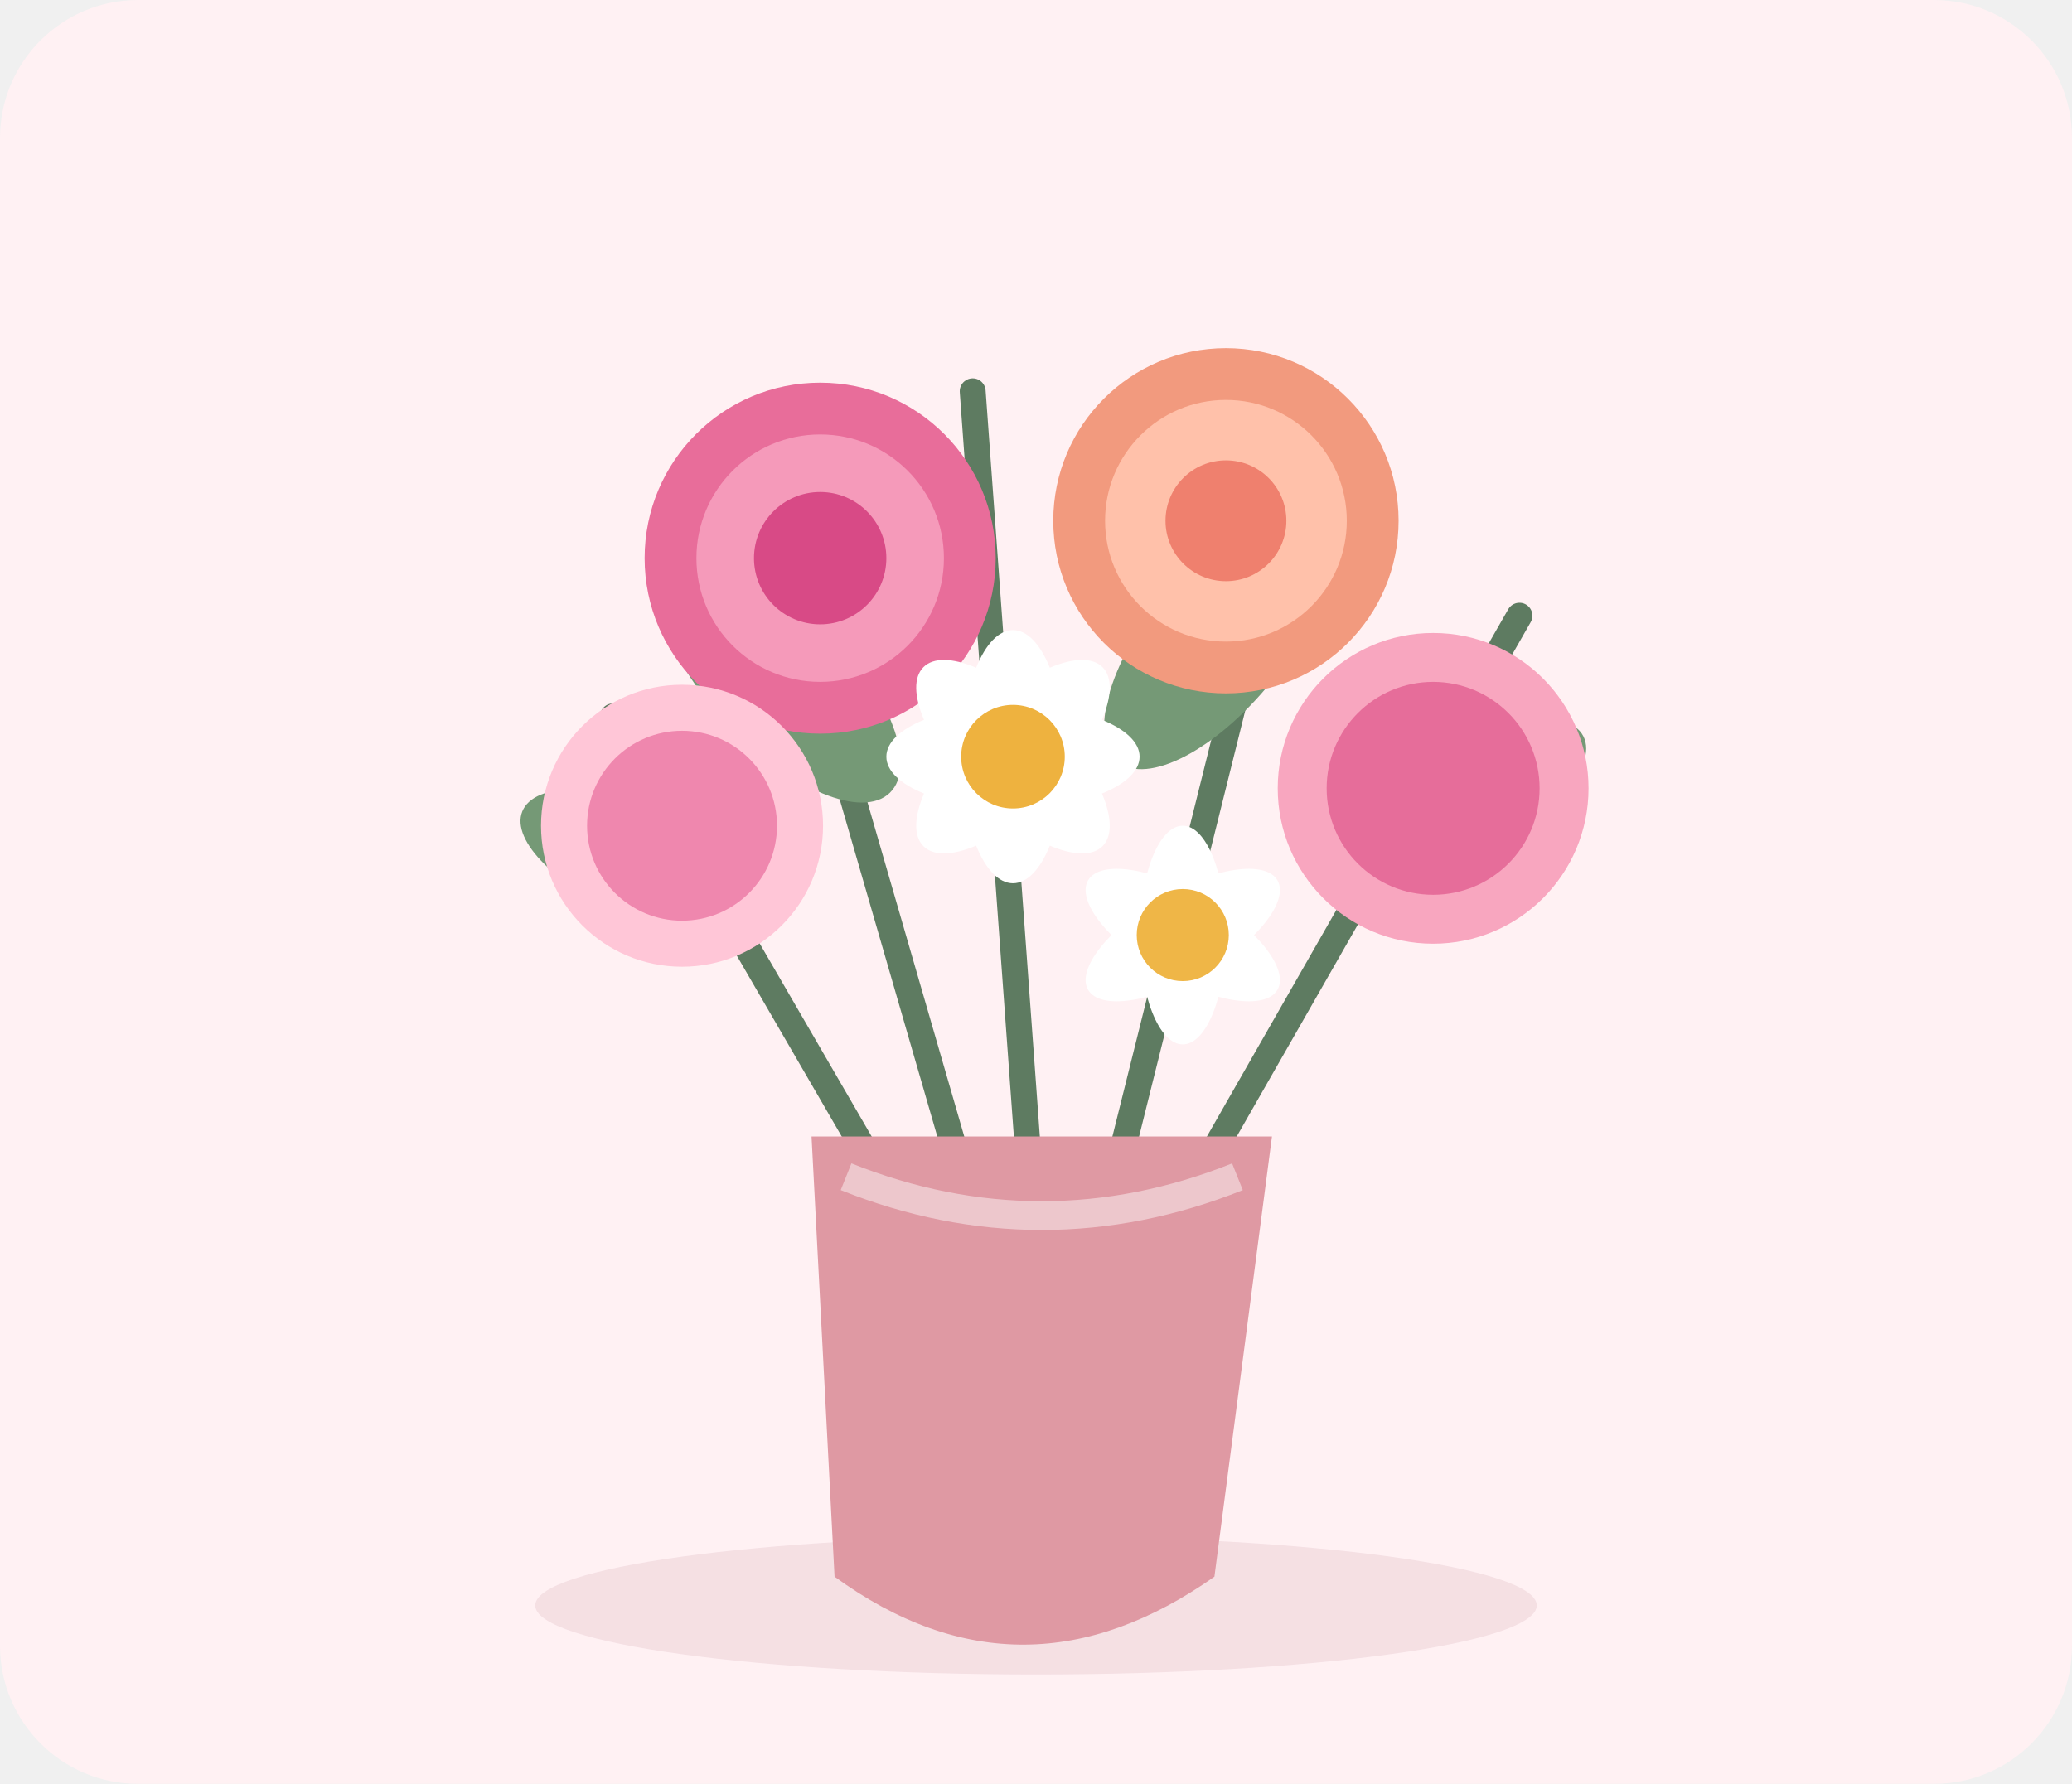
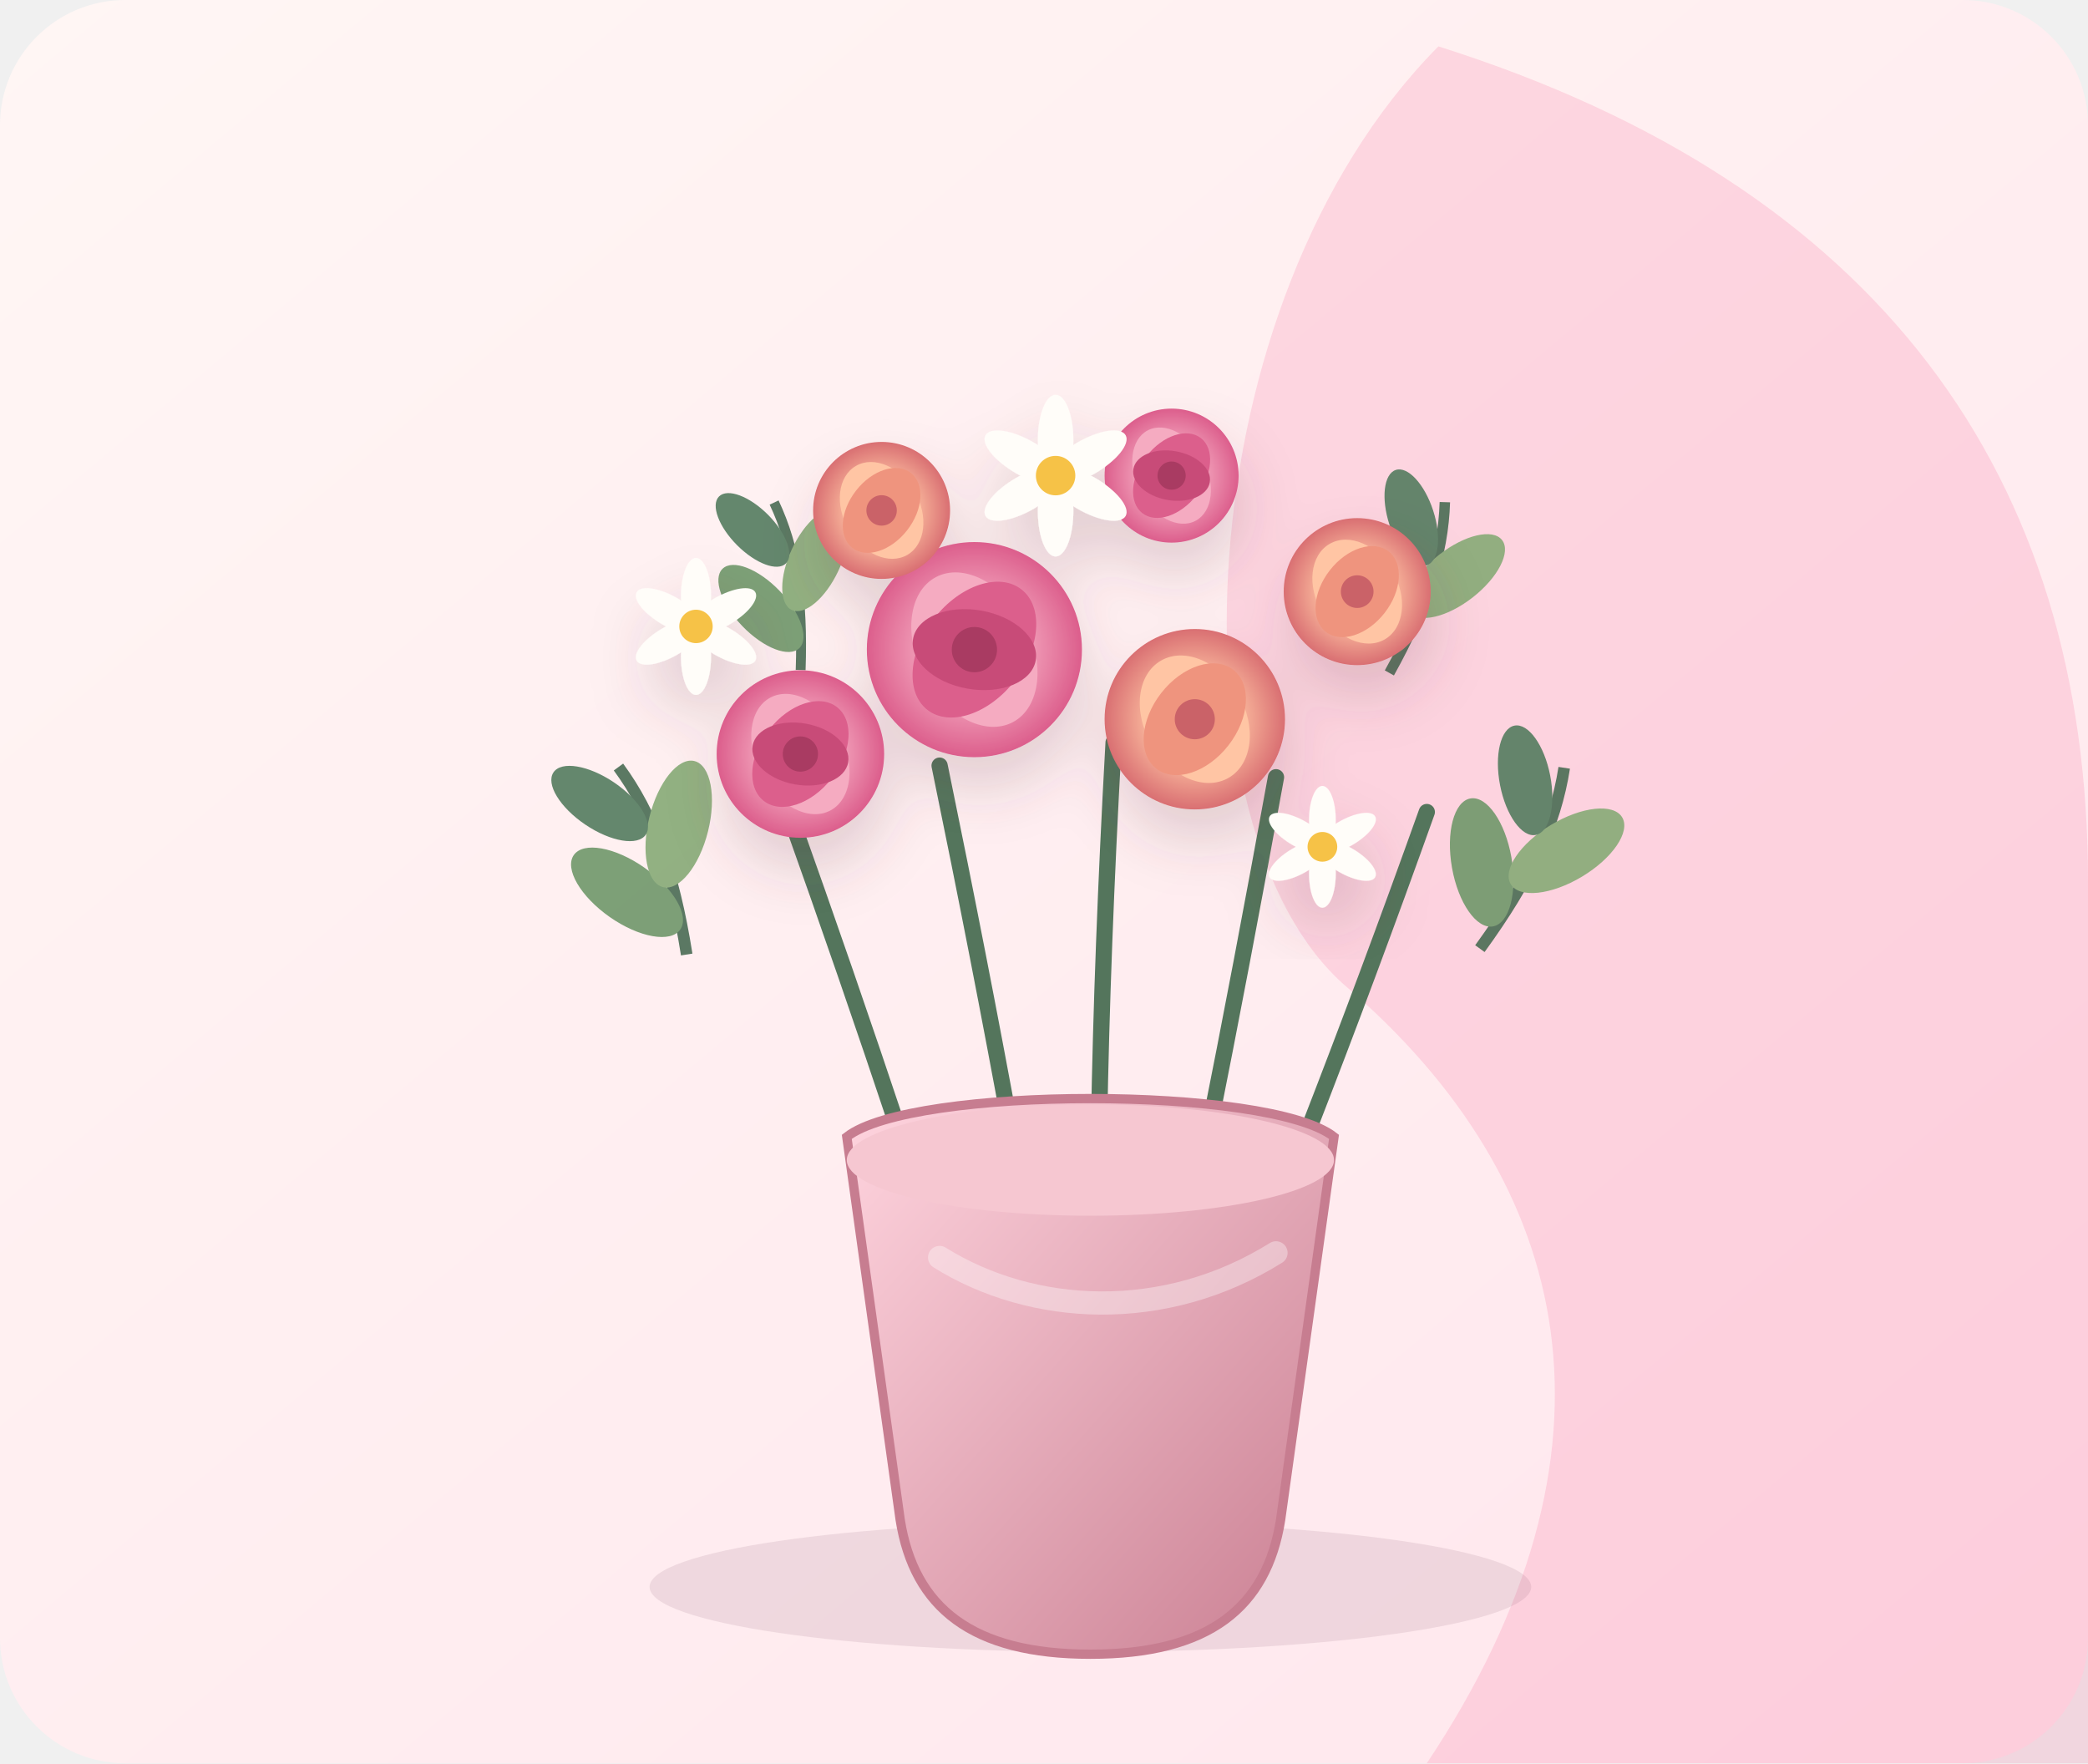
- <svg xmlns="http://www.w3.org/2000/svg" viewBox="0 0 720 620" role="img" aria-labelledby="title desc">
-   <rect width="720" height="620" rx="48" fill="#fff1f3" />
-   <ellipse cx="360" cy="558" rx="174" ry="24" fill="#a75b72" opacity=".12" />
-   <g stroke="#5e7b61" stroke-width="9" stroke-linecap="round">
-     <path d="M355 480 269 183M363 480 338 136M370 480 451 155M376 480 528 214M347 480 213 249" />
+ <svg xmlns="http://www.w3.org/2000/svg" viewBox="0 0 900 760" role="img" aria-labelledby="t d">
+   <defs>
+     <linearGradient id="b" x2="1" y2="1">
+       <stop stop-color="#fff6f4" />
+       <stop offset="1" stop-color="#ffe6ed" />
+     </linearGradient>
+     <radialGradient id="p">
+       <stop stop-color="#fff7fa" />
+       <stop offset=".38" stop-color="#f5abc1" />
+       <stop offset="1" stop-color="#dc5e8c" />
+     </radialGradient>
+     <radialGradient id="q">
+       <stop stop-color="#fff7ed" />
+       <stop offset=".4" stop-color="#ffc5a4" />
+       <stop offset="1" stop-color="#d96f72" />
+     </radialGradient>
+     <linearGradient id="v" x2="1" y2="1">
+       <stop stop-color="#ffd5df" />
+       <stop offset="1" stop-color="#c97e91" />
+     </linearGradient>
+     <filter id="s">
+       <feDropShadow dy="14" stdDeviation="12" flood-color="#6b4051" flood-opacity=".18" />
+     </filter>
+     <g id="r">
+       <circle r="38" fill="url(#p)" />
+       <ellipse rx="20" ry="29" fill="#f5abc1" transform="rotate(-28)" />
+       <ellipse rx="18" ry="27" fill="#dc5e8c" transform="rotate(38)" />
+       <ellipse rx="14" ry="22" fill="#c84c78" transform="rotate(100)" />
+       <circle r="8" fill="#a93b62" />
+     </g>
+     <g id="x">
+       <circle r="36" fill="url(#q)" />
+       <ellipse rx="20" ry="27" fill="#ffc5a4" transform="rotate(-30)" />
+       <ellipse rx="17" ry="25" fill="#ef947e" transform="rotate(38)" />
+       <circle r="8" fill="#ca6268" />
+     </g>
+     <g id="daisy">
+       <g fill="#fffdf9">
+         <ellipse rx="9" ry="23" transform="translate(0 -18)" />
+         <ellipse rx="9" ry="23" transform="rotate(60) translate(0 -18)" />
+         <ellipse rx="9" ry="23" transform="rotate(120) translate(0 -18)" />
+         <ellipse rx="9" ry="23" transform="rotate(180) translate(0 -18)" />
+         <ellipse rx="9" ry="23" transform="rotate(240) translate(0 -18)" />
+         <ellipse rx="9" ry="23" transform="rotate(300) translate(0 -18)" />
+       </g>
+       <circle r="10" fill="#f6c247" />
+     </g>
+     <g id="leaf">
+       <path d="M0 76C7 40 7 14 0-10" fill="none" stroke="#496b53" stroke-width="5" />
+       <ellipse cx="-15" cy="42" rx="13" ry="28" fill="#6f9769" transform="rotate(-35 -15 42)" />
+       <ellipse cx="16" cy="22" rx="13" ry="28" fill="#86aa76" transform="rotate(34 16 22)" />
+       <ellipse cx="-13" cy="2" rx="11" ry="24" fill="#537b5e" transform="rotate(-36 -13 2)" />
+     </g>
+   </defs>
+   <rect width="900" height="760" rx="54" fill="url(#b)" />
+   <path d="M620 20C810 80 900 205 900 380V760H615c90-135 64-250-35-335-77-67-70-294 40-405Z" fill="#f65c90" opacity=".18" />
+   <g opacity=".9">
+     <use href="#leaf" transform="translate(270 340) rotate(-20)" />
+     <use href="#leaf" transform="translate(335 225) rotate(-9) scale(.85)" />
+     <use href="#leaf" transform="translate(620 225) rotate(18) scale(.9)" />
+     <use href="#leaf" transform="translate(670 340) rotate(25)" />
  </g>
-   <g fill="#759976">
-     <ellipse cx="271" cy="236" rx="24" ry="55" transform="rotate(-44 271 236)" />
-     <ellipse cx="423" cy="222" rx="24" ry="55" transform="rotate(39 423 222)" />
-     <ellipse cx="503" cy="280" rx="21" ry="53" transform="rotate(63 503 280)" />
-     <ellipse cx="226" cy="300" rx="20" ry="48" transform="rotate(-68 226 300)" />
+   <g fill="none" stroke="#54755c" stroke-width="7" stroke-linecap="round">
+     <path d="M340 350Q390 490 430 620" />
+     <path d="M405 330Q440 500 458 620" />
+     <path d="M480 320Q470 500 475 620" />
+     <path d="M550 335Q520 500 493 620" />
+     <path d="M615 350Q565 490 510 620" />
  </g>
-   <g>
-     <circle cx="285" cy="194" r="61" fill="#e86d9a" />
-     <circle cx="285" cy="194" r="43" fill="#f59aba" />
-     <circle cx="285" cy="194" r="23" fill="#d84a86" />
-     <circle cx="426" cy="181" r="60" fill="#f29a7e" />
-     <circle cx="426" cy="181" r="42" fill="#ffc1aa" />
-     <circle cx="426" cy="181" r="21" fill="#ef806e" />
-     <circle cx="498" cy="274" r="54" fill="#f8a6bf" />
-     <circle cx="498" cy="274" r="37" fill="#e66d9a" />
-     <circle cx="237" cy="287" r="49" fill="#ffc6d7" />
-     <circle cx="237" cy="287" r="33" fill="#ef87ae" />
+   <g filter="url(#s)">
+     <use href="#r" transform="translate(420 280) scale(1.22)" />
+     <use href="#x" transform="translate(515 310) scale(1.08)" />
+     <use href="#r" transform="translate(345 325) scale(.95)" />
+     <use href="#x" transform="translate(585 255) scale(.88)" />
+     <use href="#r" transform="translate(505 205) scale(.76)" />
+     <use href="#x" transform="translate(380 220) scale(.82)" />
+     <use href="#daisy" transform="translate(455 205) scale(.85)" />
+     <use href="#daisy" transform="translate(300 270) scale(.72)" />
+     <use href="#daisy" transform="translate(570 365) scale(.64)" />
  </g>
-   <g fill="#fff">
-     <g transform="translate(352 263)">
-       <ellipse rx="18" ry="44" />
-       <ellipse rx="18" ry="44" transform="rotate(45)" />
-       <ellipse rx="18" ry="44" transform="rotate(90)" />
-       <ellipse rx="18" ry="44" transform="rotate(135)" />
-     </g>
-     <g transform="translate(411 325)">
-       <ellipse rx="15" ry="38" />
-       <ellipse rx="15" ry="38" transform="rotate(60)" />
-       <ellipse rx="15" ry="38" transform="rotate(120)" />
-     </g>
-   </g>
-   <circle cx="352" cy="263" r="18" fill="#eeb23f" />
-   <circle cx="411" cy="325" r="16" fill="#efb647" />
-   <path d="M282 395h160l-20 153c-44 31-88 32-132 0Z" fill="#df99a3" />
-   <path d="M294 409c45 18 91 18 136 0" fill="none" stroke="#fff" stroke-opacity=".45" stroke-width="10" />
+   <ellipse cx="470" cy="684" rx="190" ry="28" fill="#75485c" opacity=".12" />
+   <path d="M365 490c28-22 182-22 210 0l-23 165c-6 38-31 58-82 58s-76-20-82-58Z" fill="url(#v)" stroke="#c77d90" stroke-width="4" />
+   <ellipse cx="470" cy="500" rx="105" ry="24" fill="#f6c7d1" />
+   <path d="M405 542c40 25 97 28 145-2" fill="none" stroke="#fff" stroke-opacity=".35" stroke-width="10" stroke-linecap="round" />
</svg>
